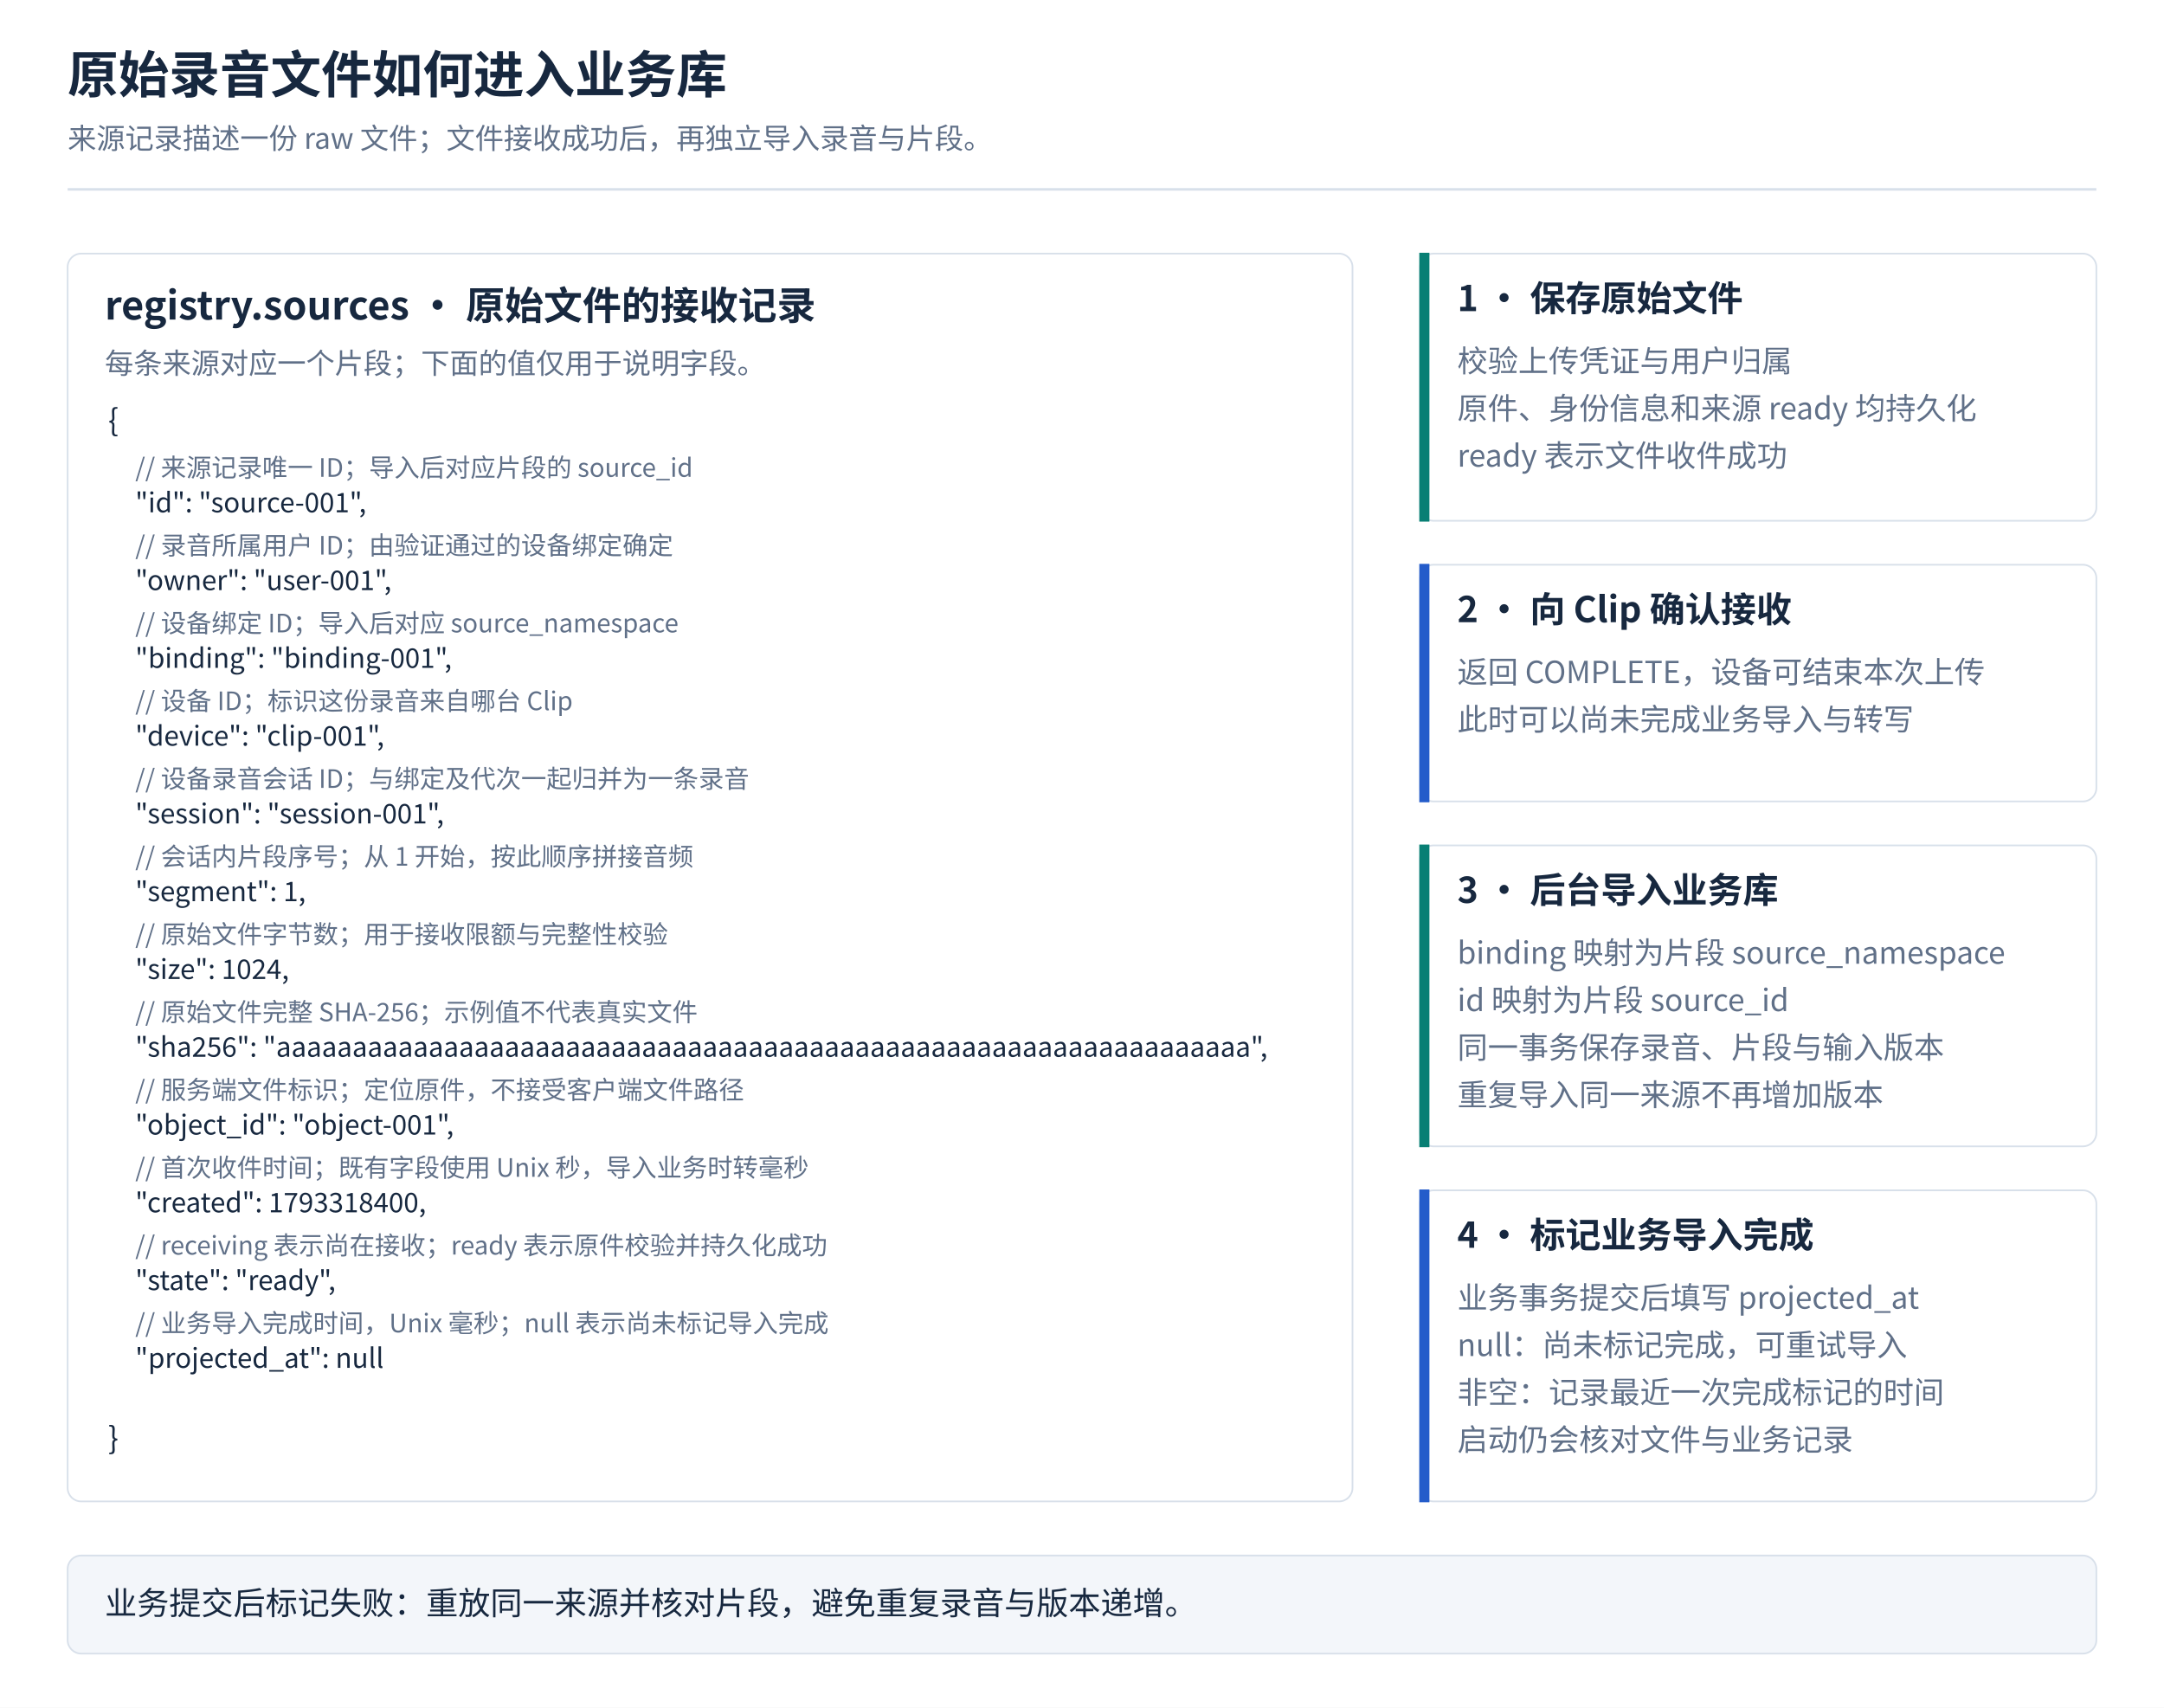
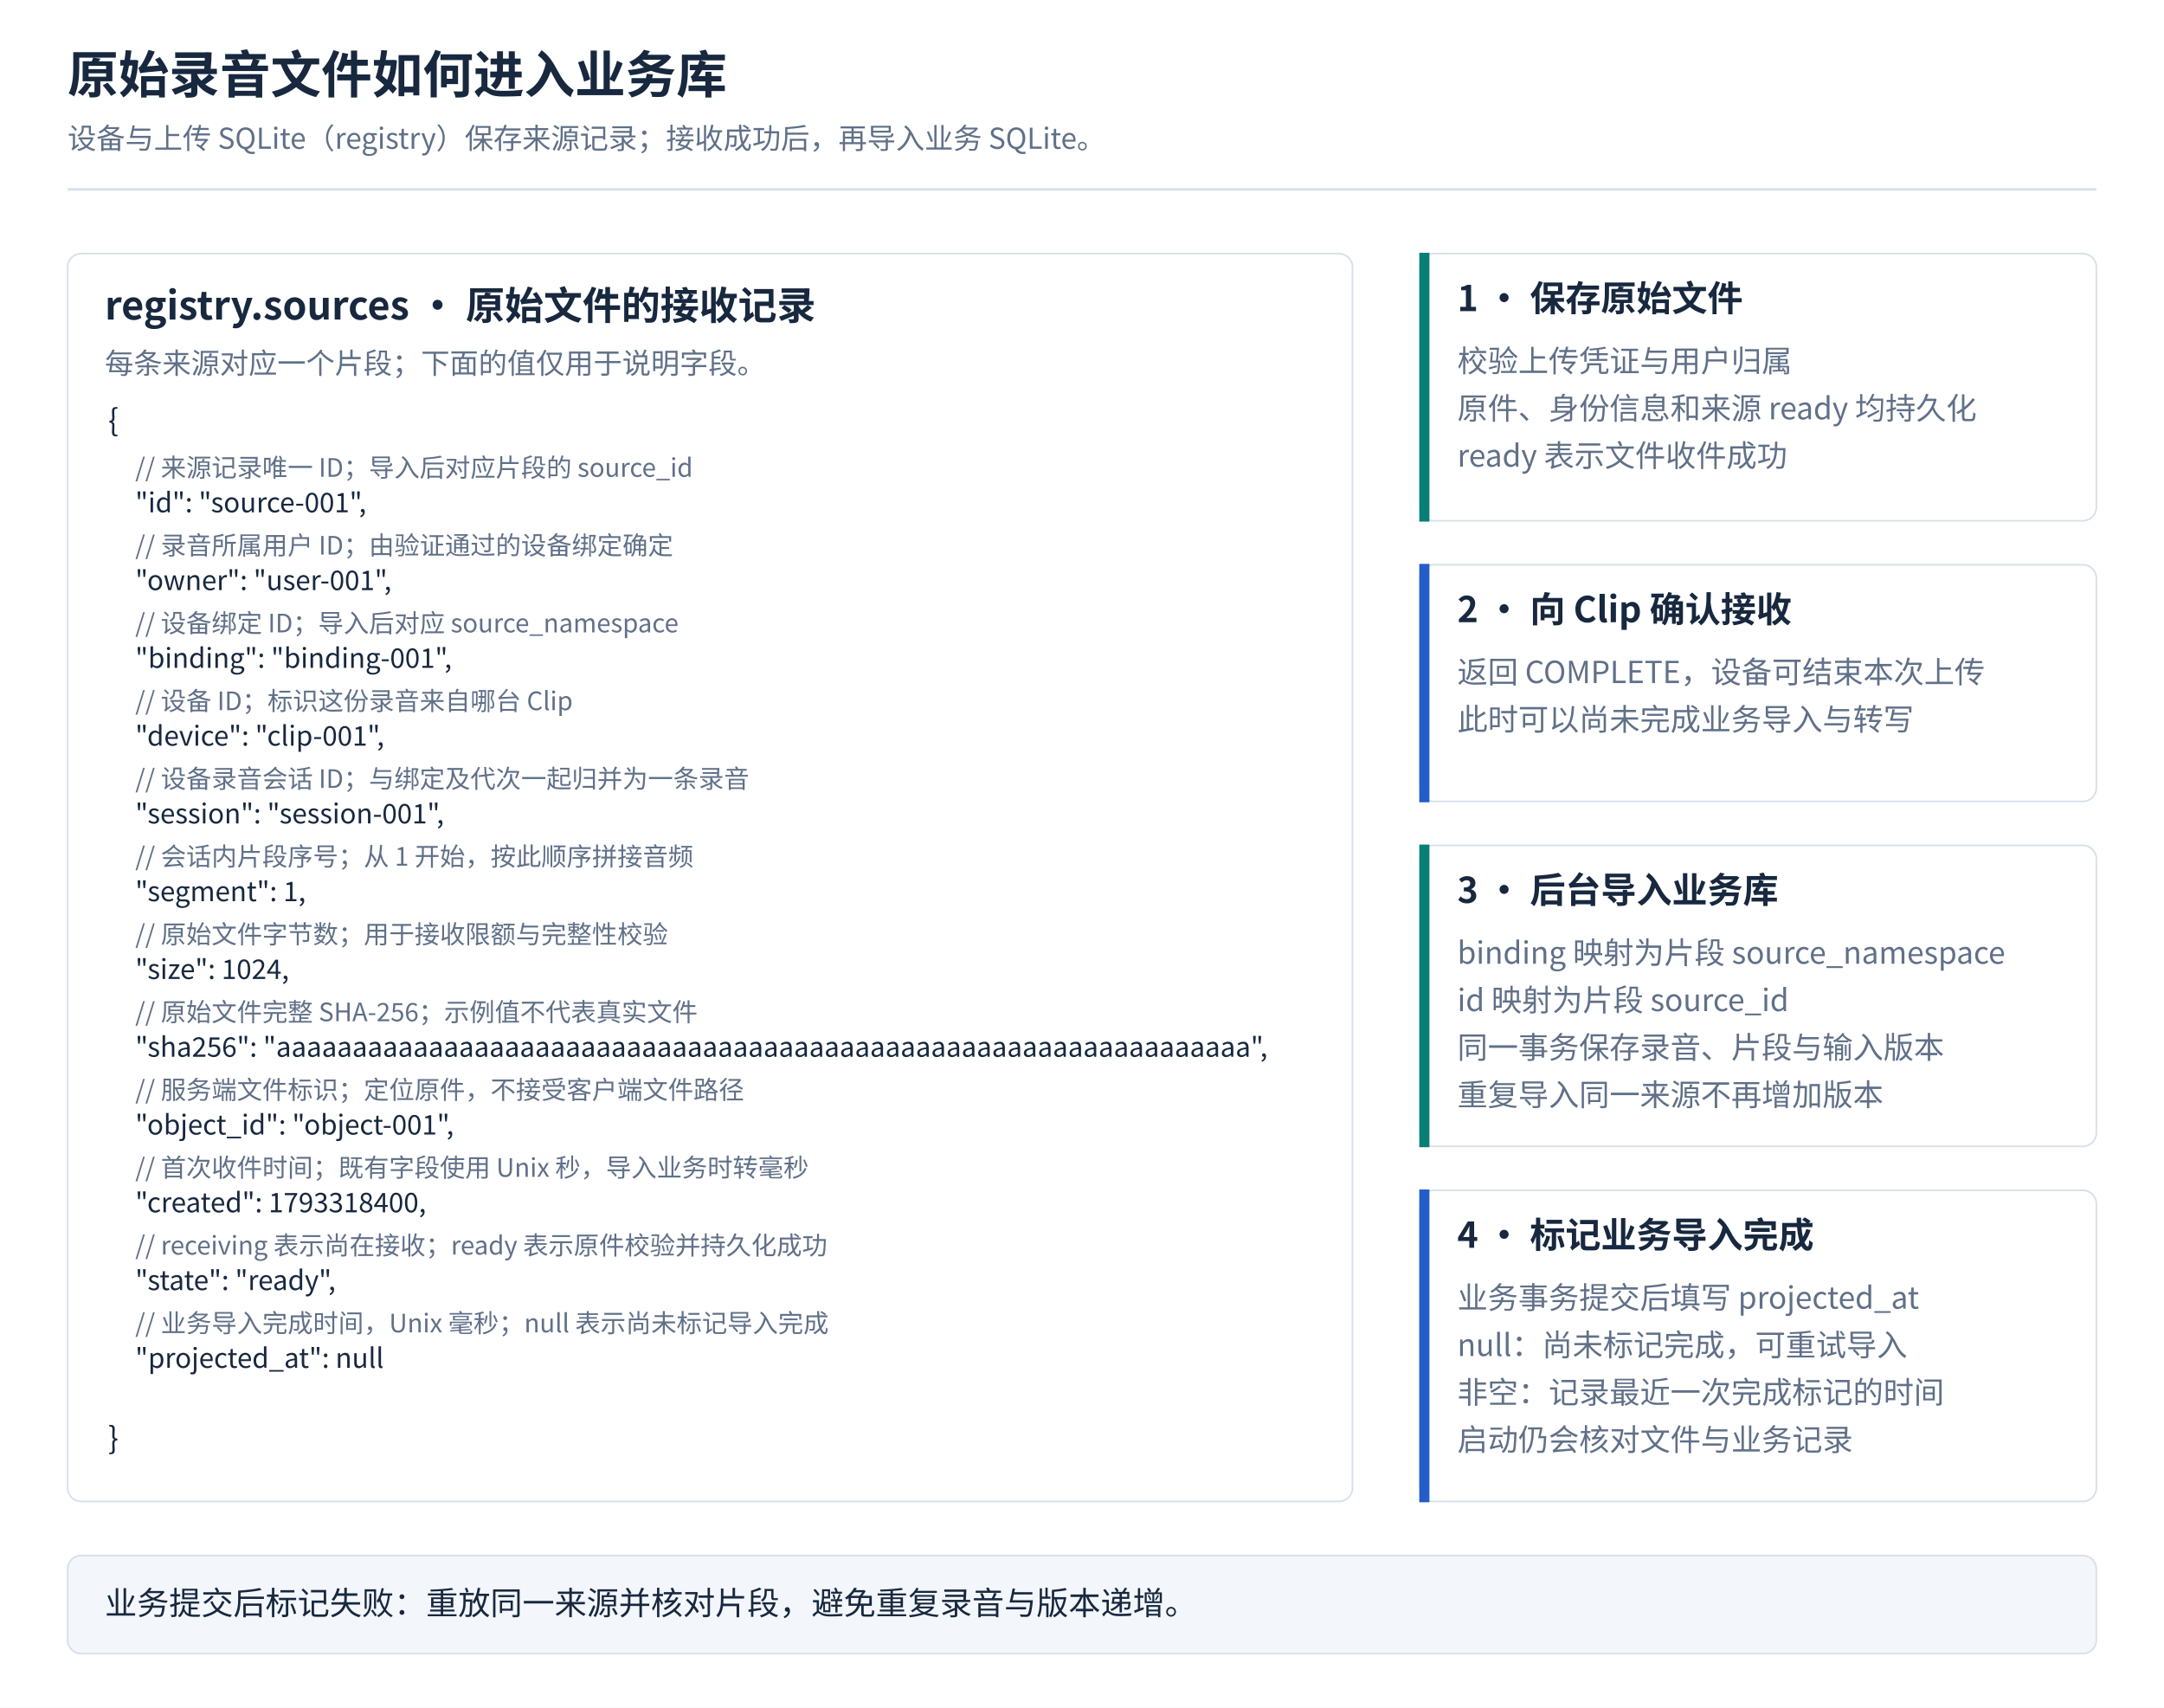
<svg xmlns="http://www.w3.org/2000/svg" width="1280" height="1010" viewBox="0 0 1280 1010">
  <rect width="1280" height="100%" fill="white" />
  <g font-family="PingFang SC,Microsoft YaHei,Noto Sans CJK SC,Arial,sans-serif">
    <text x="40" y="55" font-size="30" font-weight="600" fill="#17283f">原始录音文件如何进入业务库</text>
-     <text x="40" y="88" font-size="17" font-weight="400" fill="#607088">来源记录描述一份 raw 文件；文件接收成功后，再独立导入录音与片段。</text>
+     <text x="40" y="88" font-size="17" font-weight="400" fill="#607088">设备与上传 SQLite（registry）保存来源记录；接收成功后，再导入业务 SQLite。</text>
    <line x1="40" y1="112" x2="1240" y2="112" stroke="#d8e0ea" stroke-width="1.5" />
    <rect x="40" y="150" width="760" height="738" rx="8" fill="white" stroke="#d8e0ea" />
    <text x="62" y="189" font-size="23" font-weight="600" fill="#17283f">registry.sources · 原始文件的接收记录</text>
    <text x="62" y="221" font-size="17" font-weight="400" fill="#607088">每条来源对应一个片段；下面的值仅用于说明字段。</text>
    <text x="64" y="255" font-size="18" font-weight="400" fill="#17283f">{</text>
    <text x="80" y="282" font-size="15" font-weight="400" fill="#607088">// 来源记录唯一 ID；导入后对应片段的 source_id</text>
    <text x="80" y="303" font-size="16" font-weight="400" fill="#17283f">"id": "source-001",</text>
    <text x="80" y="328" font-size="15" font-weight="400" fill="#607088">// 录音所属用户 ID；由验证通过的设备绑定确定</text>
    <text x="80" y="349" font-size="16" font-weight="400" fill="#17283f">"owner": "user-001",</text>
    <text x="80" y="374" font-size="15" font-weight="400" fill="#607088">// 设备绑定 ID；导入后对应 source_namespace</text>
    <text x="80" y="395" font-size="16" font-weight="400" fill="#17283f">"binding": "binding-001",</text>
    <text x="80" y="420" font-size="15" font-weight="400" fill="#607088">// 设备 ID；标识这份录音来自哪台 Clip</text>
    <text x="80" y="441" font-size="16" font-weight="400" fill="#17283f">"device": "clip-001",</text>
    <text x="80" y="466" font-size="15" font-weight="400" fill="#607088">// 设备录音会话 ID；与绑定及代次一起归并为一条录音</text>
    <text x="80" y="487" font-size="16" font-weight="400" fill="#17283f">"session": "session-001",</text>
    <text x="80" y="512" font-size="15" font-weight="400" fill="#607088">// 会话内片段序号；从 1 开始，按此顺序拼接音频</text>
    <text x="80" y="533" font-size="16" font-weight="400" fill="#17283f">"segment": 1,</text>
    <text x="80" y="558" font-size="15" font-weight="400" fill="#607088">// 原始文件字节数；用于接收限额与完整性校验</text>
    <text x="80" y="579" font-size="16" font-weight="400" fill="#17283f">"size": 1024,</text>
    <text x="80" y="604" font-size="15" font-weight="400" fill="#607088">// 原始文件完整 SHA-256；示例值不代表真实文件</text>
    <text x="80" y="625" font-size="16" font-weight="400" fill="#17283f">"sha256": "aaaaaaaaaaaaaaaaaaaaaaaaaaaaaaaaaaaaaaaaaaaaaaaaaaaaaaaaaaaaaaaa",</text>
    <text x="80" y="650" font-size="15" font-weight="400" fill="#607088">// 服务端文件标识；定位原件，不接受客户端文件路径</text>
    <text x="80" y="671" font-size="16" font-weight="400" fill="#17283f">"object_id": "object-001",</text>
    <text x="80" y="696" font-size="15" font-weight="400" fill="#607088">// 首次收件时间；既有字段使用 Unix 秒，导入业务时转毫秒</text>
    <text x="80" y="717" font-size="16" font-weight="400" fill="#17283f">"created": 1793318400,</text>
    <text x="80" y="742" font-size="15" font-weight="400" fill="#607088">// receiving 表示尚在接收；ready 表示原件校验并持久化成功</text>
    <text x="80" y="763" font-size="16" font-weight="400" fill="#17283f">"state": "ready",</text>
    <text x="80" y="788" font-size="15" font-weight="400" fill="#607088">// 业务导入完成时间，Unix 毫秒；null 表示尚未标记导入完成</text>
    <text x="80" y="809" font-size="16" font-weight="400" fill="#17283f">"projected_at": null</text>
    <text x="64" y="857" font-size="18" font-weight="400" fill="#17283f">}</text>
    <rect x="840" y="150" width="400" height="158" rx="8" fill="white" stroke="#d8e0ea" />
    <rect x="840" y="150" width="5" height="158" rx="0" fill="#087f74" stroke="#087f74" />
    <text x="862" y="184" font-size="21" font-weight="600" fill="#17283f">1 · 保存原始文件</text>
    <text x="862" y="220" font-size="18" font-weight="400" fill="#607088">校验上传凭证与用户归属</text>
    <text x="862" y="248" font-size="18" font-weight="400" fill="#607088">原件、身份信息和来源 ready 均持久化</text>
    <text x="862" y="276" font-size="18" font-weight="400" fill="#607088">ready 表示文件收件成功</text>
    <rect x="840" y="334" width="400" height="140" rx="8" fill="white" stroke="#d8e0ea" />
    <rect x="840" y="334" width="5" height="140" rx="0" fill="#245cca" stroke="#245cca" />
    <text x="862" y="368" font-size="21" font-weight="600" fill="#17283f">2 · 向 Clip 确认接收</text>
    <text x="862" y="404" font-size="18" font-weight="400" fill="#607088">返回 COMPLETE，设备可结束本次上传</text>
    <text x="862" y="432" font-size="18" font-weight="400" fill="#607088">此时可以尚未完成业务导入与转写</text>
    <rect x="840" y="500" width="400" height="178" rx="8" fill="white" stroke="#d8e0ea" />
    <rect x="840" y="500" width="5" height="178" rx="0" fill="#087f74" stroke="#087f74" />
    <text x="862" y="534" font-size="21" font-weight="600" fill="#17283f">3 · 后台导入业务库</text>
    <text x="862" y="570" font-size="18" font-weight="400" fill="#607088">binding 映射为片段 source_namespace</text>
    <text x="862" y="598" font-size="18" font-weight="400" fill="#607088">id 映射为片段 source_id</text>
    <text x="862" y="626" font-size="18" font-weight="400" fill="#607088">同一事务保存录音、片段与输入版本</text>
    <text x="862" y="654" font-size="18" font-weight="400" fill="#607088">重复导入同一来源不再增加版本</text>
    <rect x="840" y="704" width="400" height="184" rx="8" fill="white" stroke="#d8e0ea" />
    <rect x="840" y="704" width="5" height="184" rx="0" fill="#245cca" stroke="#245cca" />
    <text x="862" y="738" font-size="21" font-weight="600" fill="#17283f">4 · 标记业务导入完成</text>
    <text x="862" y="774" font-size="18" font-weight="400" fill="#607088">业务事务提交后填写 projected_at</text>
    <text x="862" y="802" font-size="18" font-weight="400" fill="#607088">null：尚未标记完成，可重试导入</text>
    <text x="862" y="830" font-size="18" font-weight="400" fill="#607088">非空：记录最近一次完成标记的时间</text>
    <text x="862" y="858" font-size="18" font-weight="400" fill="#607088">启动仍会核对文件与业务记录</text>
    <rect x="40" y="920" width="1200" height="58" rx="8" fill="#f3f6fa" stroke="#d8e0ea" />
    <text x="62" y="955" font-size="19" font-weight="400" fill="#17283f">业务提交后标记失败：重放同一来源并核对片段，避免重复录音与版本递增。</text>
  </g>
</svg>
